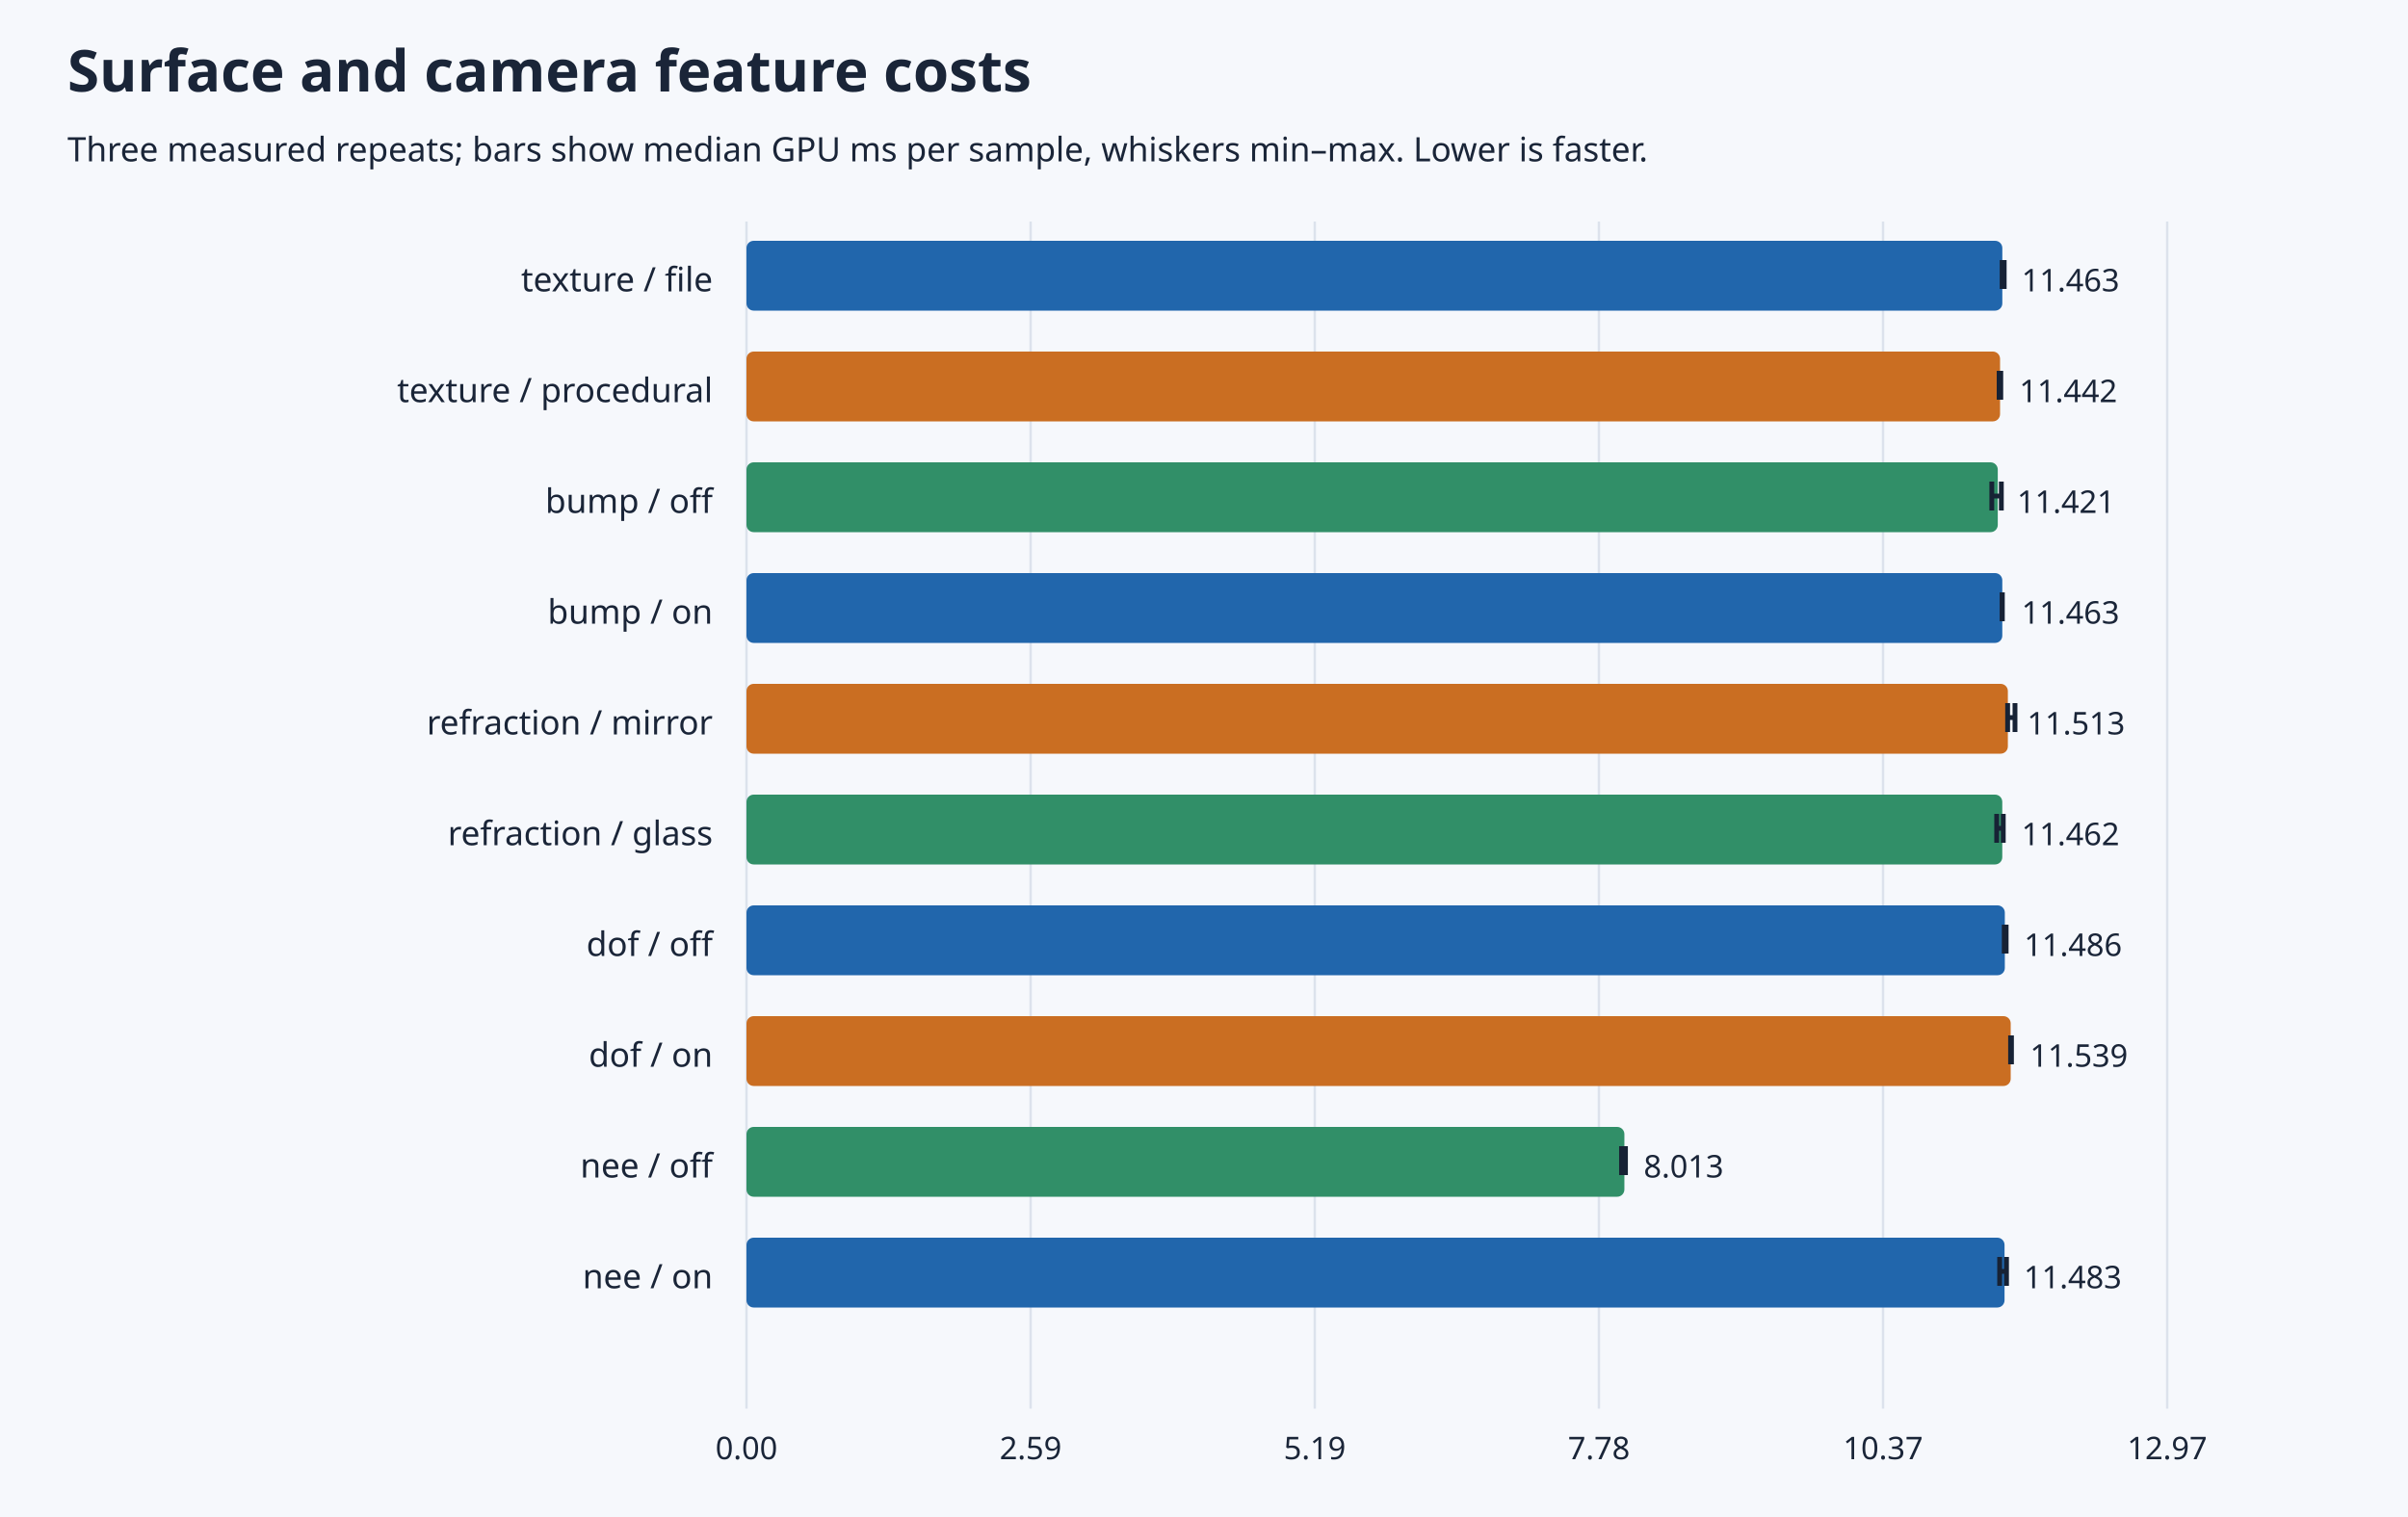
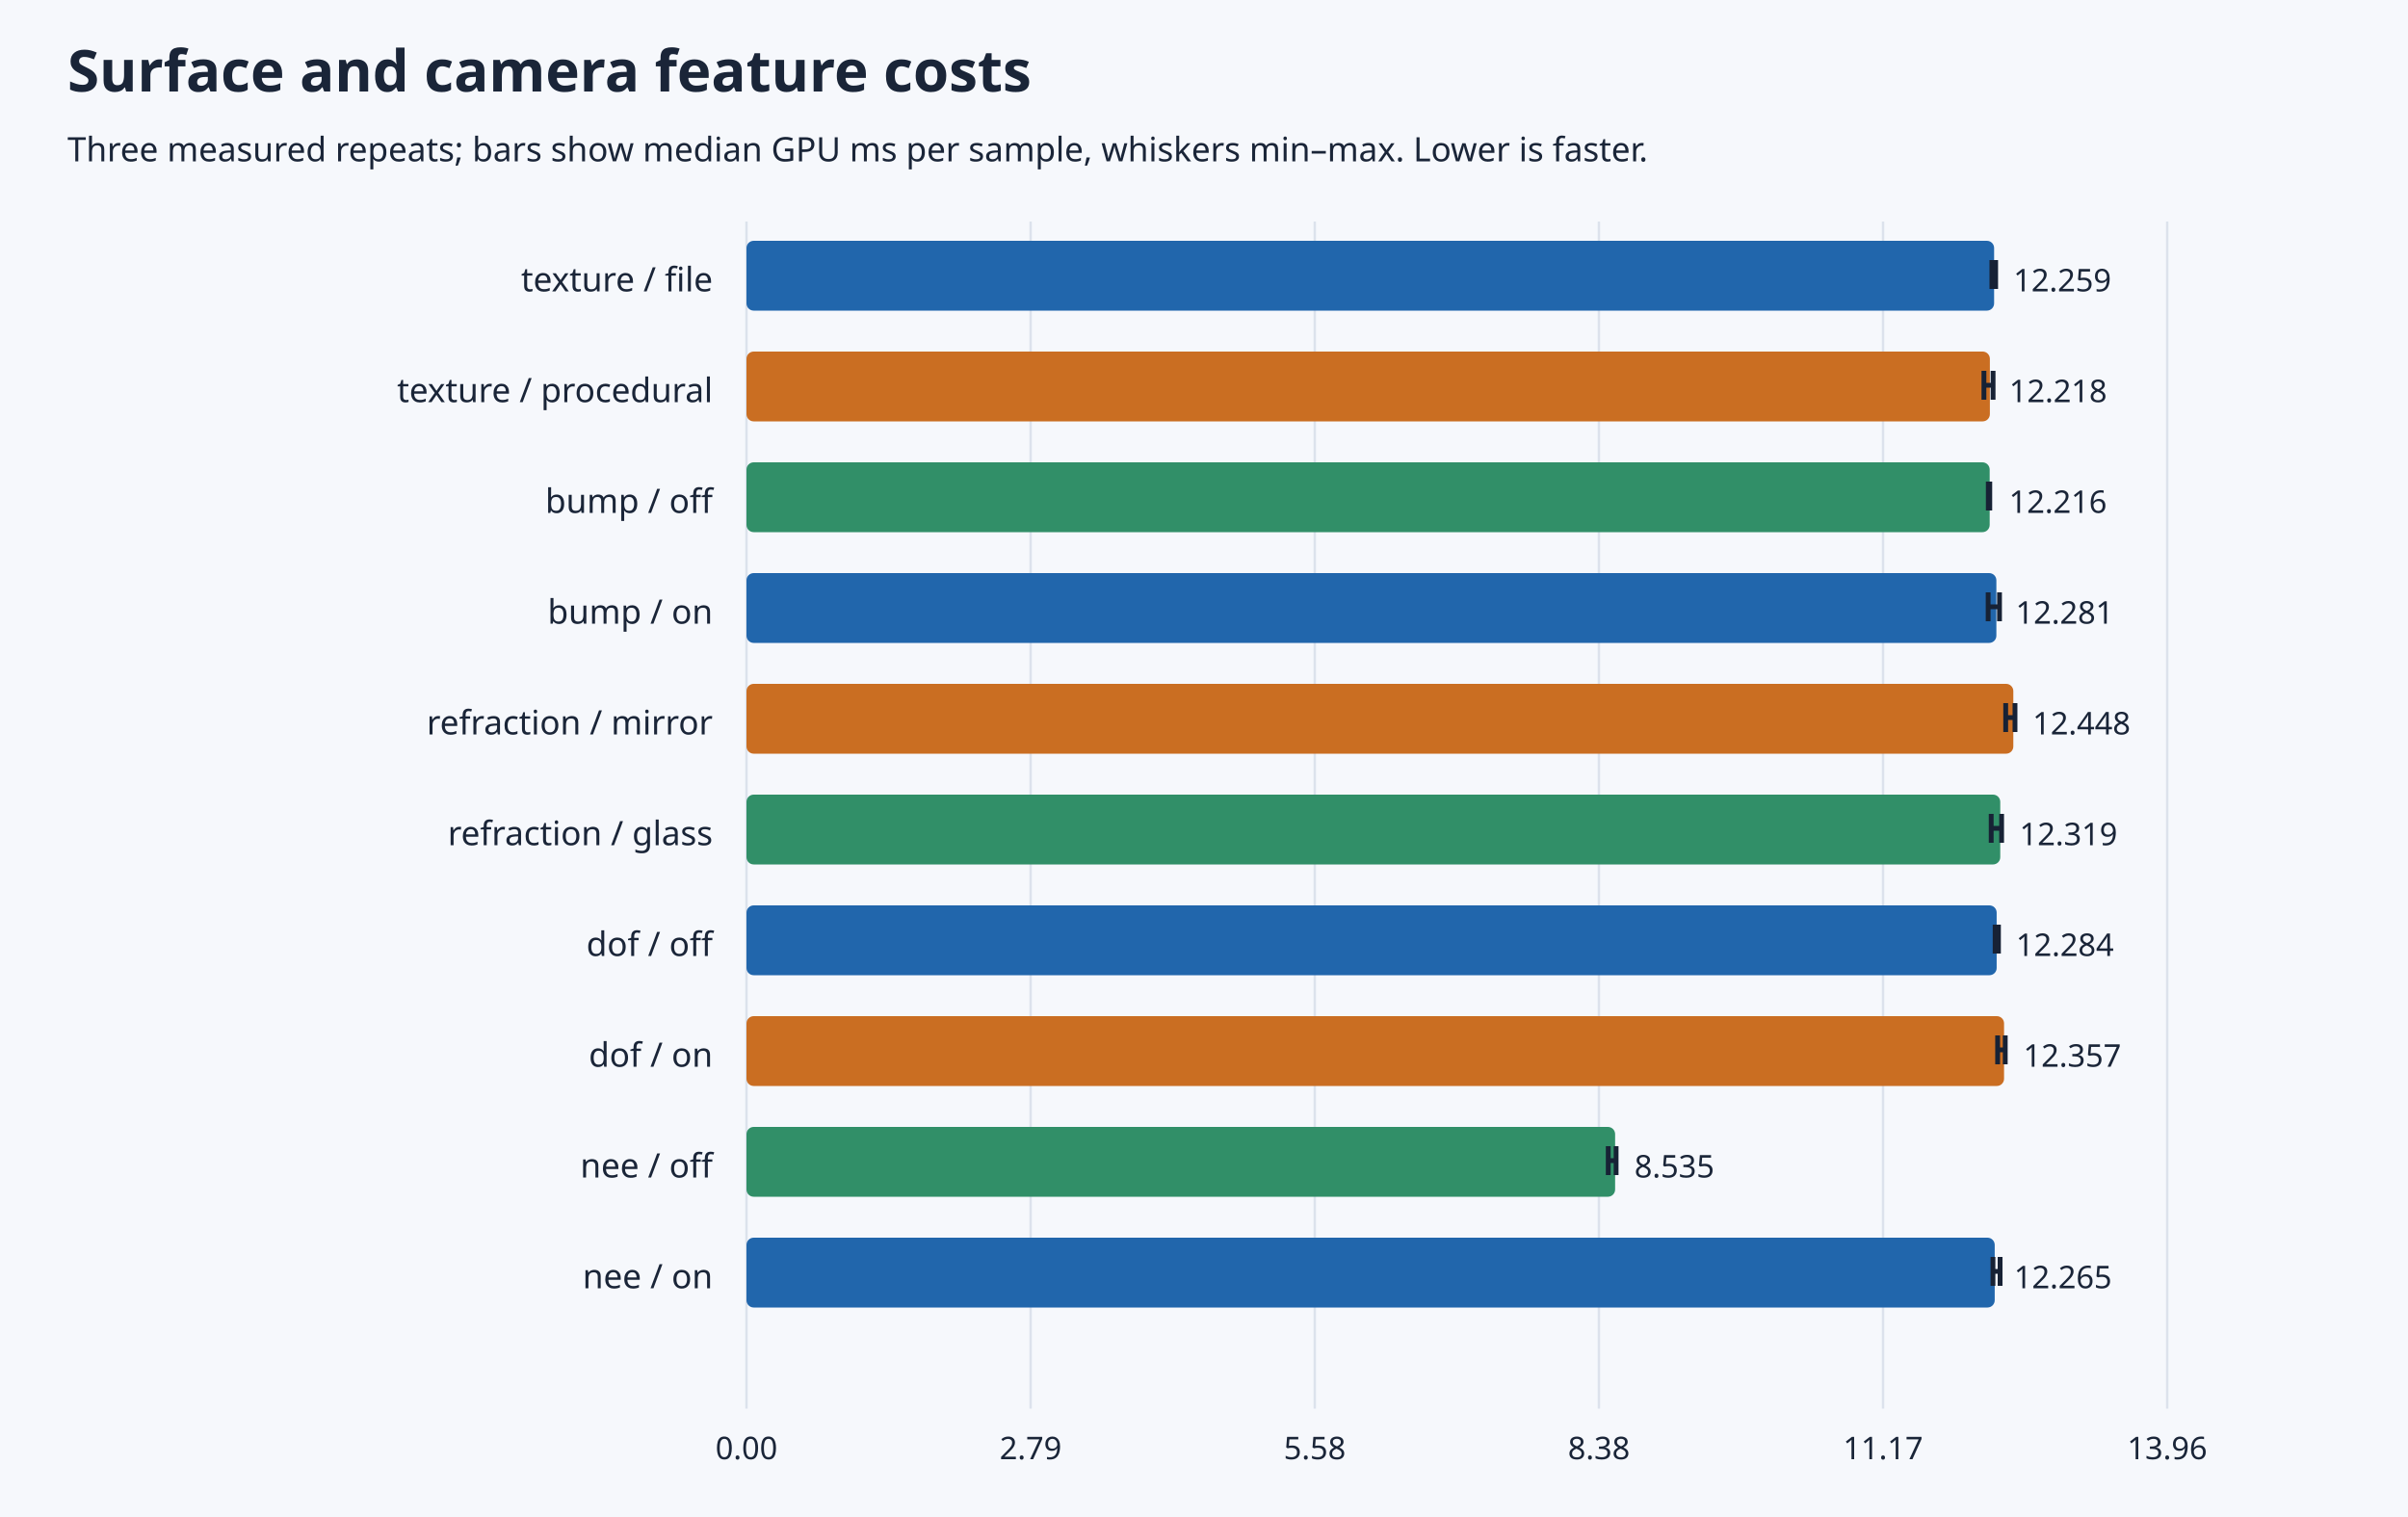
<svg xmlns="http://www.w3.org/2000/svg" width="1000" height="630" viewBox="0 0 1000 630">
  <rect width="1000" height="630" fill="#f6f8fc" />
  <g font-family="system-ui, sans-serif" fill="#1a2538">
    <text x="28" y="38" font-size="24" font-weight="600">Surface and camera feature costs</text>
    <text x="28" y="67" font-size="14">Three measured repeats; bars show median GPU ms per sample, whiskers min–max. Lower is faster.</text>
    <path d="M310.00 92 V585" stroke="#dce2ec" />
    <text x="310.00" y="606" text-anchor="middle" font-size="13">0.00</text>
    <path d="M428.00 92 V585" stroke="#dce2ec" />
-     <text x="428.00" y="606" text-anchor="middle" font-size="13">2.59</text>
+     <text x="428.00" y="606" text-anchor="middle" font-size="13">2.79</text>
    <path d="M546.00 92 V585" stroke="#dce2ec" />
-     <text x="546.00" y="606" text-anchor="middle" font-size="13">5.19</text>
+     <text x="546.00" y="606" text-anchor="middle" font-size="13">5.58</text>
    <path d="M664.00 92 V585" stroke="#dce2ec" />
-     <text x="664.00" y="606" text-anchor="middle" font-size="13">7.78</text>
+     <text x="664.00" y="606" text-anchor="middle" font-size="13">8.38</text>
    <path d="M782.00 92 V585" stroke="#dce2ec" />
-     <text x="782.00" y="606" text-anchor="middle" font-size="13">10.37</text>
+     <text x="782.00" y="606" text-anchor="middle" font-size="13">11.17</text>
    <path d="M900.00 92 V585" stroke="#dce2ec" />
-     <text x="900.00" y="606" text-anchor="middle" font-size="13">12.97</text>
+     <text x="900.00" y="606" text-anchor="middle" font-size="13">13.96</text>
    <text x="296" y="121" text-anchor="end" font-size="14">texture / file</text>
-     <rect x="310" y="100" width="521.53" height="29" rx="3" fill="#2166ac" />
-     <path d="M831.44 114 H832.31 M831.44 108 V120 M832.31 108 V120" stroke="#172235" stroke-width="2" />
-     <text x="839.53" y="121" font-size="13">11.463</text>
+     <rect x="310" y="100" width="518.12" height="29" rx="3" fill="#2166ac" />
+     <path d="M827.19 114 H828.76 M827.19 108 V120 M828.76 108 V120" stroke="#172235" stroke-width="2" />
+     <text x="836.12" y="121" font-size="13">12.259</text>
    <text x="296" y="167" text-anchor="end" font-size="14">texture / procedural</text>
-     <rect x="310" y="146" width="520.59" height="29" rx="3" fill="#ca6e22" />
-     <path d="M830.20 160 H830.89 M830.20 154 V166 M830.89 154 V166" stroke="#172235" stroke-width="2" />
-     <text x="838.59" y="167" font-size="13">11.442</text>
+     <rect x="310" y="146" width="516.36" height="29" rx="3" fill="#ca6e22" />
+     <path d="M823.89 160 H827.69 M823.89 154 V166 M827.69 154 V166" stroke="#172235" stroke-width="2" />
+     <text x="834.36" y="167" font-size="13">12.218</text>
    <text x="296" y="213" text-anchor="end" font-size="14">bump / off</text>
-     <rect x="310" y="192" width="519.64" height="29" rx="3" fill="#318f68" />
-     <path d="M827.16 206 H831.12 M827.16 200 V212 M831.12 200 V212" stroke="#172235" stroke-width="2" />
-     <text x="837.64" y="213" font-size="13">11.421</text>
+     <rect x="310" y="192" width="516.28" height="29" rx="3" fill="#318f68" />
+     <path d="M825.70 206 H826.32 M825.70 200 V212 M826.32 200 V212" stroke="#172235" stroke-width="2" />
+     <text x="834.28" y="213" font-size="13">12.216</text>
    <text x="296" y="259" text-anchor="end" font-size="14">bump / on</text>
-     <rect x="310" y="238" width="521.52" height="29" rx="3" fill="#2166ac" />
-     <path d="M831.42 252 H831.54 M831.42 246 V258 M831.54 246 V258" stroke="#172235" stroke-width="2" />
-     <text x="839.52" y="259" font-size="13">11.463</text>
+     <rect x="310" y="238" width="519.06" height="29" rx="3" fill="#2166ac" />
+     <path d="M825.64 252 H830.36 M825.64 246 V258 M830.36 246 V258" stroke="#172235" stroke-width="2" />
+     <text x="837.06" y="259" font-size="13">12.281</text>
    <text x="296" y="305" text-anchor="end" font-size="14">refraction / mirror</text>
-     <rect x="310" y="284" width="523.83" height="29" rx="3" fill="#ca6e22" />
-     <path d="M833.73 298 H836.79 M833.73 292 V304 M836.79 292 V304" stroke="#172235" stroke-width="2" />
-     <text x="841.83" y="305" font-size="13">11.513</text>
+     <rect x="310" y="284" width="526.10" height="29" rx="3" fill="#ca6e22" />
+     <path d="M832.93 298 H836.79 M832.93 292 V304 M836.79 292 V304" stroke="#172235" stroke-width="2" />
+     <text x="844.10" y="305" font-size="13">12.448</text>
    <text x="296" y="351" text-anchor="end" font-size="14">refraction / glass</text>
-     <rect x="310" y="330" width="521.51" height="29" rx="3" fill="#318f68" />
-     <path d="M829.19 344 H831.92 M829.19 338 V350 M831.92 338 V350" stroke="#172235" stroke-width="2" />
-     <text x="839.51" y="351" font-size="13">11.462</text>
+     <rect x="310" y="330" width="520.67" height="29" rx="3" fill="#318f68" />
+     <path d="M826.91 344 H831.23 M826.91 338 V350 M831.23 338 V350" stroke="#172235" stroke-width="2" />
+     <text x="838.67" y="351" font-size="13">12.319</text>
    <text x="296" y="397" text-anchor="end" font-size="14">dof / off</text>
-     <rect x="310" y="376" width="522.57" height="29" rx="3" fill="#2166ac" />
-     <path d="M832.33 390 H833.12 M832.33 384 V396 M833.12 384 V396" stroke="#172235" stroke-width="2" />
-     <text x="840.57" y="397" font-size="13">11.486</text>
+     <rect x="310" y="376" width="519.18" height="29" rx="3" fill="#2166ac" />
+     <path d="M828.54 390 H829.92 M828.54 384 V396 M829.92 384 V396" stroke="#172235" stroke-width="2" />
+     <text x="837.18" y="397" font-size="13">12.284</text>
    <text x="296" y="443" text-anchor="end" font-size="14">dof / on</text>
-     <rect x="310" y="422" width="525.01" height="29" rx="3" fill="#ca6e22" />
-     <path d="M834.96 436 H835.33 M834.96 430 V442 M835.33 430 V442" stroke="#172235" stroke-width="2" />
-     <text x="843.01" y="443" font-size="13">11.539</text>
+     <rect x="310" y="422" width="522.25" height="29" rx="3" fill="#ca6e22" />
+     <path d="M829.58 436 H832.74 M829.58 430 V442 M832.74 430 V442" stroke="#172235" stroke-width="2" />
+     <text x="840.25" y="443" font-size="13">12.357</text>
    <text x="296" y="489" text-anchor="end" font-size="14">nee / off</text>
-     <rect x="310" y="468" width="364.58" height="29" rx="3" fill="#318f68" />
-     <path d="M673.39 482 H675.03 M673.39 476 V488 M675.03 476 V488" stroke="#172235" stroke-width="2" />
-     <text x="682.58" y="489" font-size="13">8.013</text>
+     <rect x="310" y="468" width="360.73" height="29" rx="3" fill="#318f68" />
+     <path d="M667.87 482 H671.14 M667.87 476 V488 M671.14 476 V488" stroke="#172235" stroke-width="2" />
+     <text x="678.73" y="489" font-size="13">8.535</text>
    <text x="296" y="535" text-anchor="end" font-size="14">nee / on</text>
-     <rect x="310" y="514" width="522.45" height="29" rx="3" fill="#2166ac" />
-     <path d="M830.42 528 H833.27 M830.42 522 V534 M833.27 522 V534" stroke="#172235" stroke-width="2" />
-     <text x="840.45" y="535" font-size="13">11.483</text>
+     <rect x="310" y="514" width="518.37" height="29" rx="3" fill="#2166ac" />
+     <path d="M827.64 528 H830.60 M827.64 522 V534 M830.60 522 V534" stroke="#172235" stroke-width="2" />
+     <text x="836.37" y="535" font-size="13">12.265</text>
  </g>
</svg>
